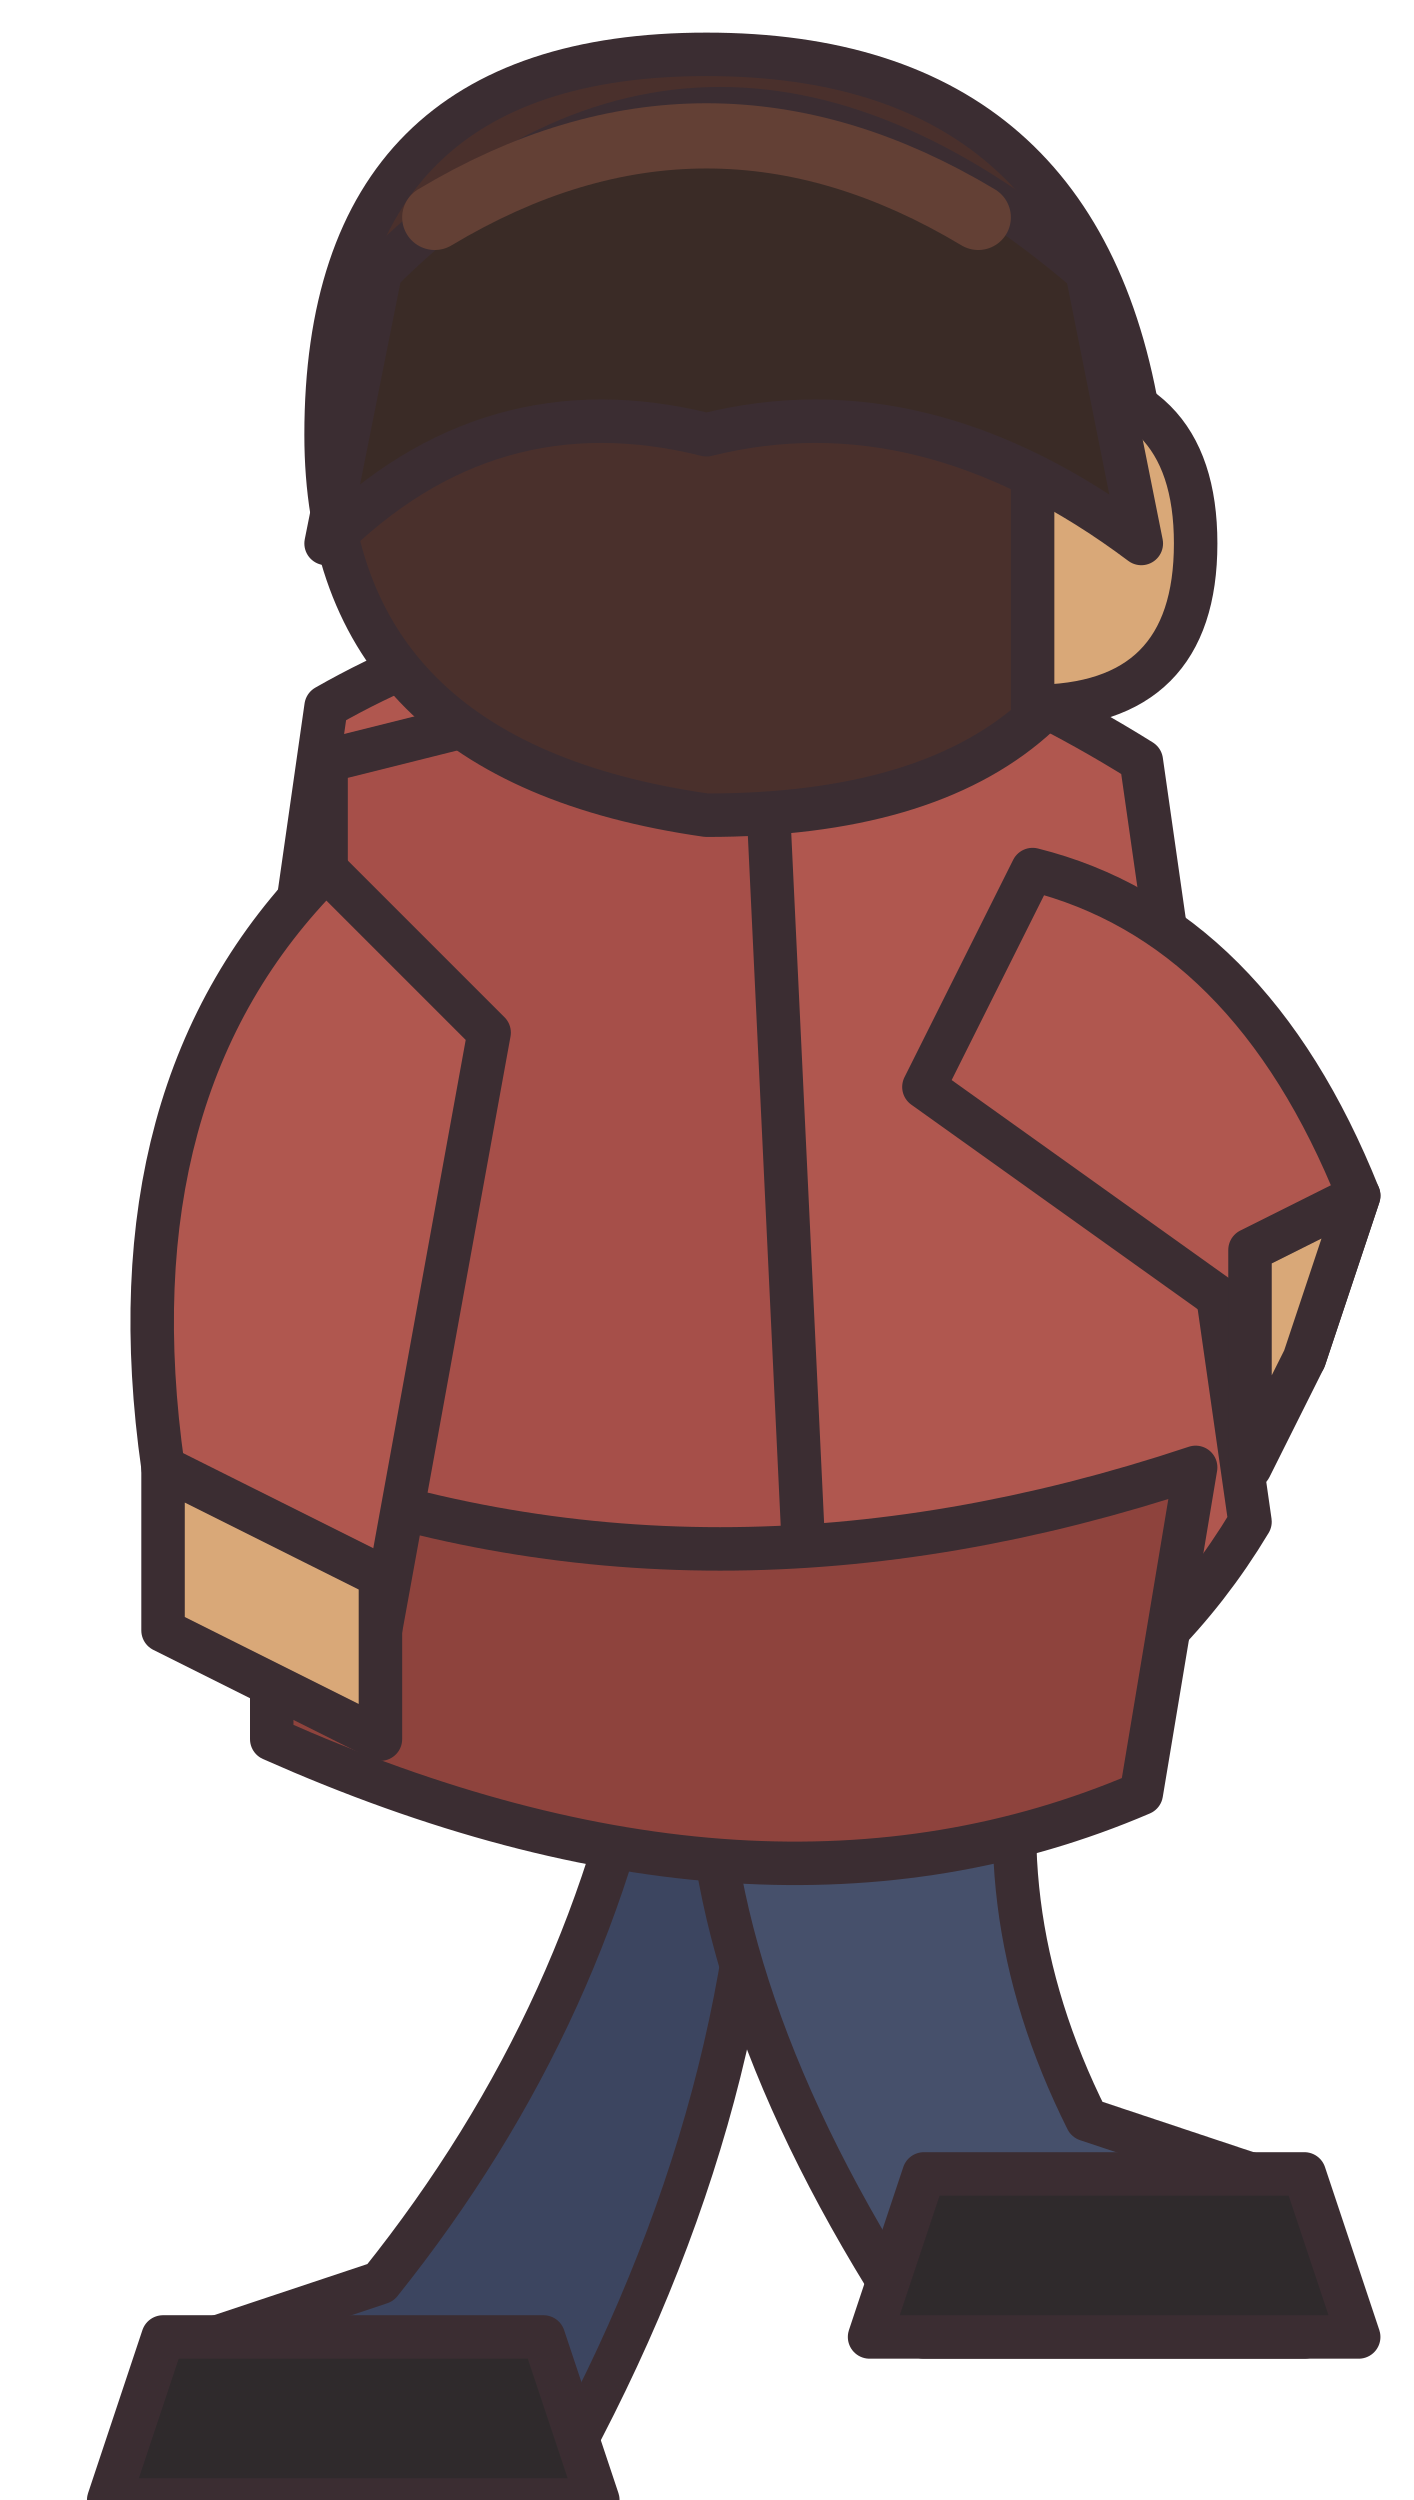
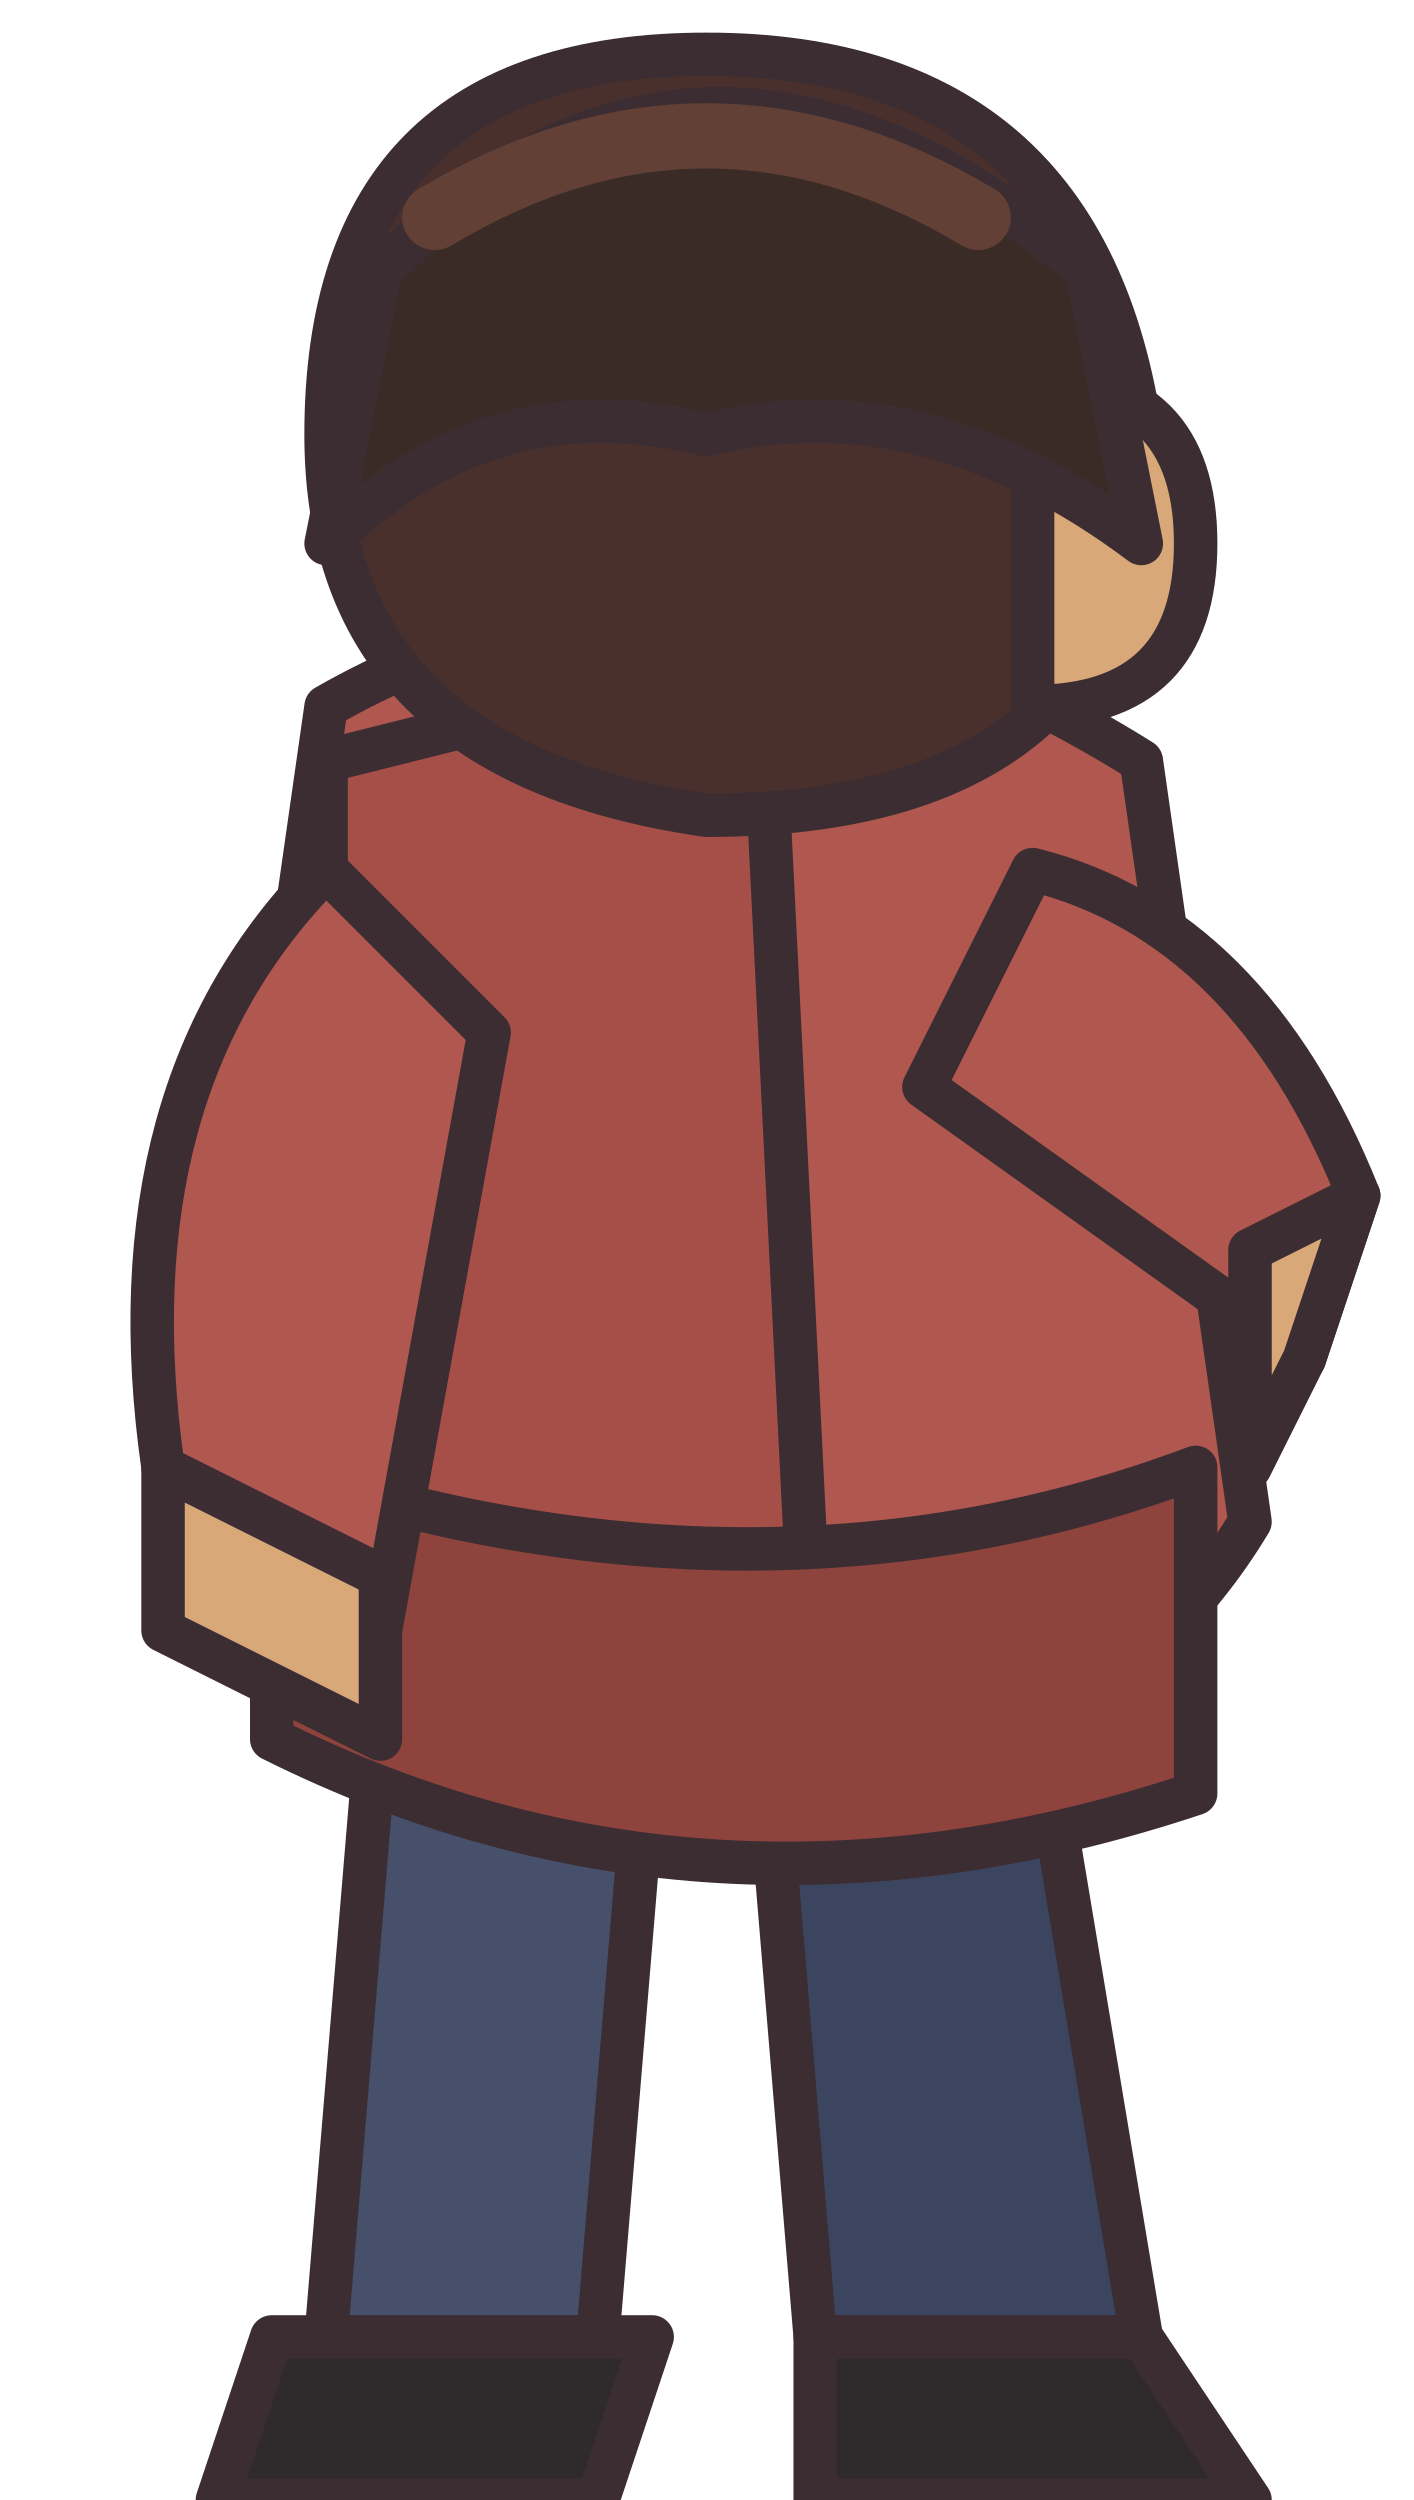
<svg xmlns="http://www.w3.org/2000/svg" width="26" height="46" viewBox="0 0 26 46" shape-rendering="geometricPrecision" stroke="#3b2d32" stroke-width="0.8" stroke-linejoin="round" stroke-linecap="round">
-   <path id="leg-b" d="M7 31 L12 31 Q11 37 7 42 L4 43 L3 46 L10 46 Q14 39 14 32 Z" fill="#3c4560" />
-   <path d="M3 43 L10 43 L11 46 L2 46 Z" fill="#2f2a2c" />
-   <path id="leg-a" d="M14 31 L19 31 Q18 35 20 39 L23 40 L24 43 L17 43 Q13 37 13 32 Z" fill="#46506b" />
-   <path d="M17 40 L24 40 L25 43 L16 43 Z" fill="#2f2a2c" />
-   <path d="M6 13 Q13 9 21 14 L23 28 Q20 33 13 34 Q6 33 4 27 Z" fill="#b0574f" />
-   <path d="M6 14 L14 12 L15 33 L6 31 Z" fill="#a64f49" />
-   <path d="M5 27 Q13 30 22 27 L21 33 Q14 36 5 32 Z" fill="#8e433d" />
+   <path d="M7 31 L12 31 L11 43 L6 43 Z" fill="#46506b" />
+   <path d="M14 31 L19 31 L21 43 L15 43 Z" fill="#3c4560" />
+   <path d="M5 43 L12 43 L11 46 L4 46 Z M15 43 L21 43 L23 46 L15 46 Z" fill="#2f2a2c" />
+   <path d="M6 13 Q13 9 21 14 L23 28 Q20 33 12 34 Q6 32 4 27 Z" fill="#b0574f" />
+   <path d="M6 14 L14 12 L15 32 L6 31 Z" fill="#a64f49" />
+   <path d="M5 27 Q14 30 22 27 L22 33 Q13 36 5 32 Z" fill="#8e433d" />
  <path d="M6 16 Q2 20 3 27 L7 30 L9 19 Z M19 16 Q23 17 25 22 L24 25 L17 20 Z" fill="#b0574f" />
  <path d="M3 27 L7 29 L7 32 L3 30 Z M23 23 L25 22 L24 25 L23 27 Z" fill="#d9a878" />
  <path d="M13 1 Q20 1 21 8 Q21 15 13 15 Q6 14 6 8 Q6 1 13 1 Z" fill="#4a302c" />
  <path d="M19 7 Q22 7 22 10 Q22 13 19 13 Z" fill="#d9a878" />
  <path d="M7 5 Q13 -1 20 5 L21 10 Q17 7 13 8 Q9 7 6 10 Z" fill="#3a2b26" />
  <path d="M8 4 Q13 1 18 4" fill="none" stroke="#634035" stroke-width="1.2" />
</svg>
